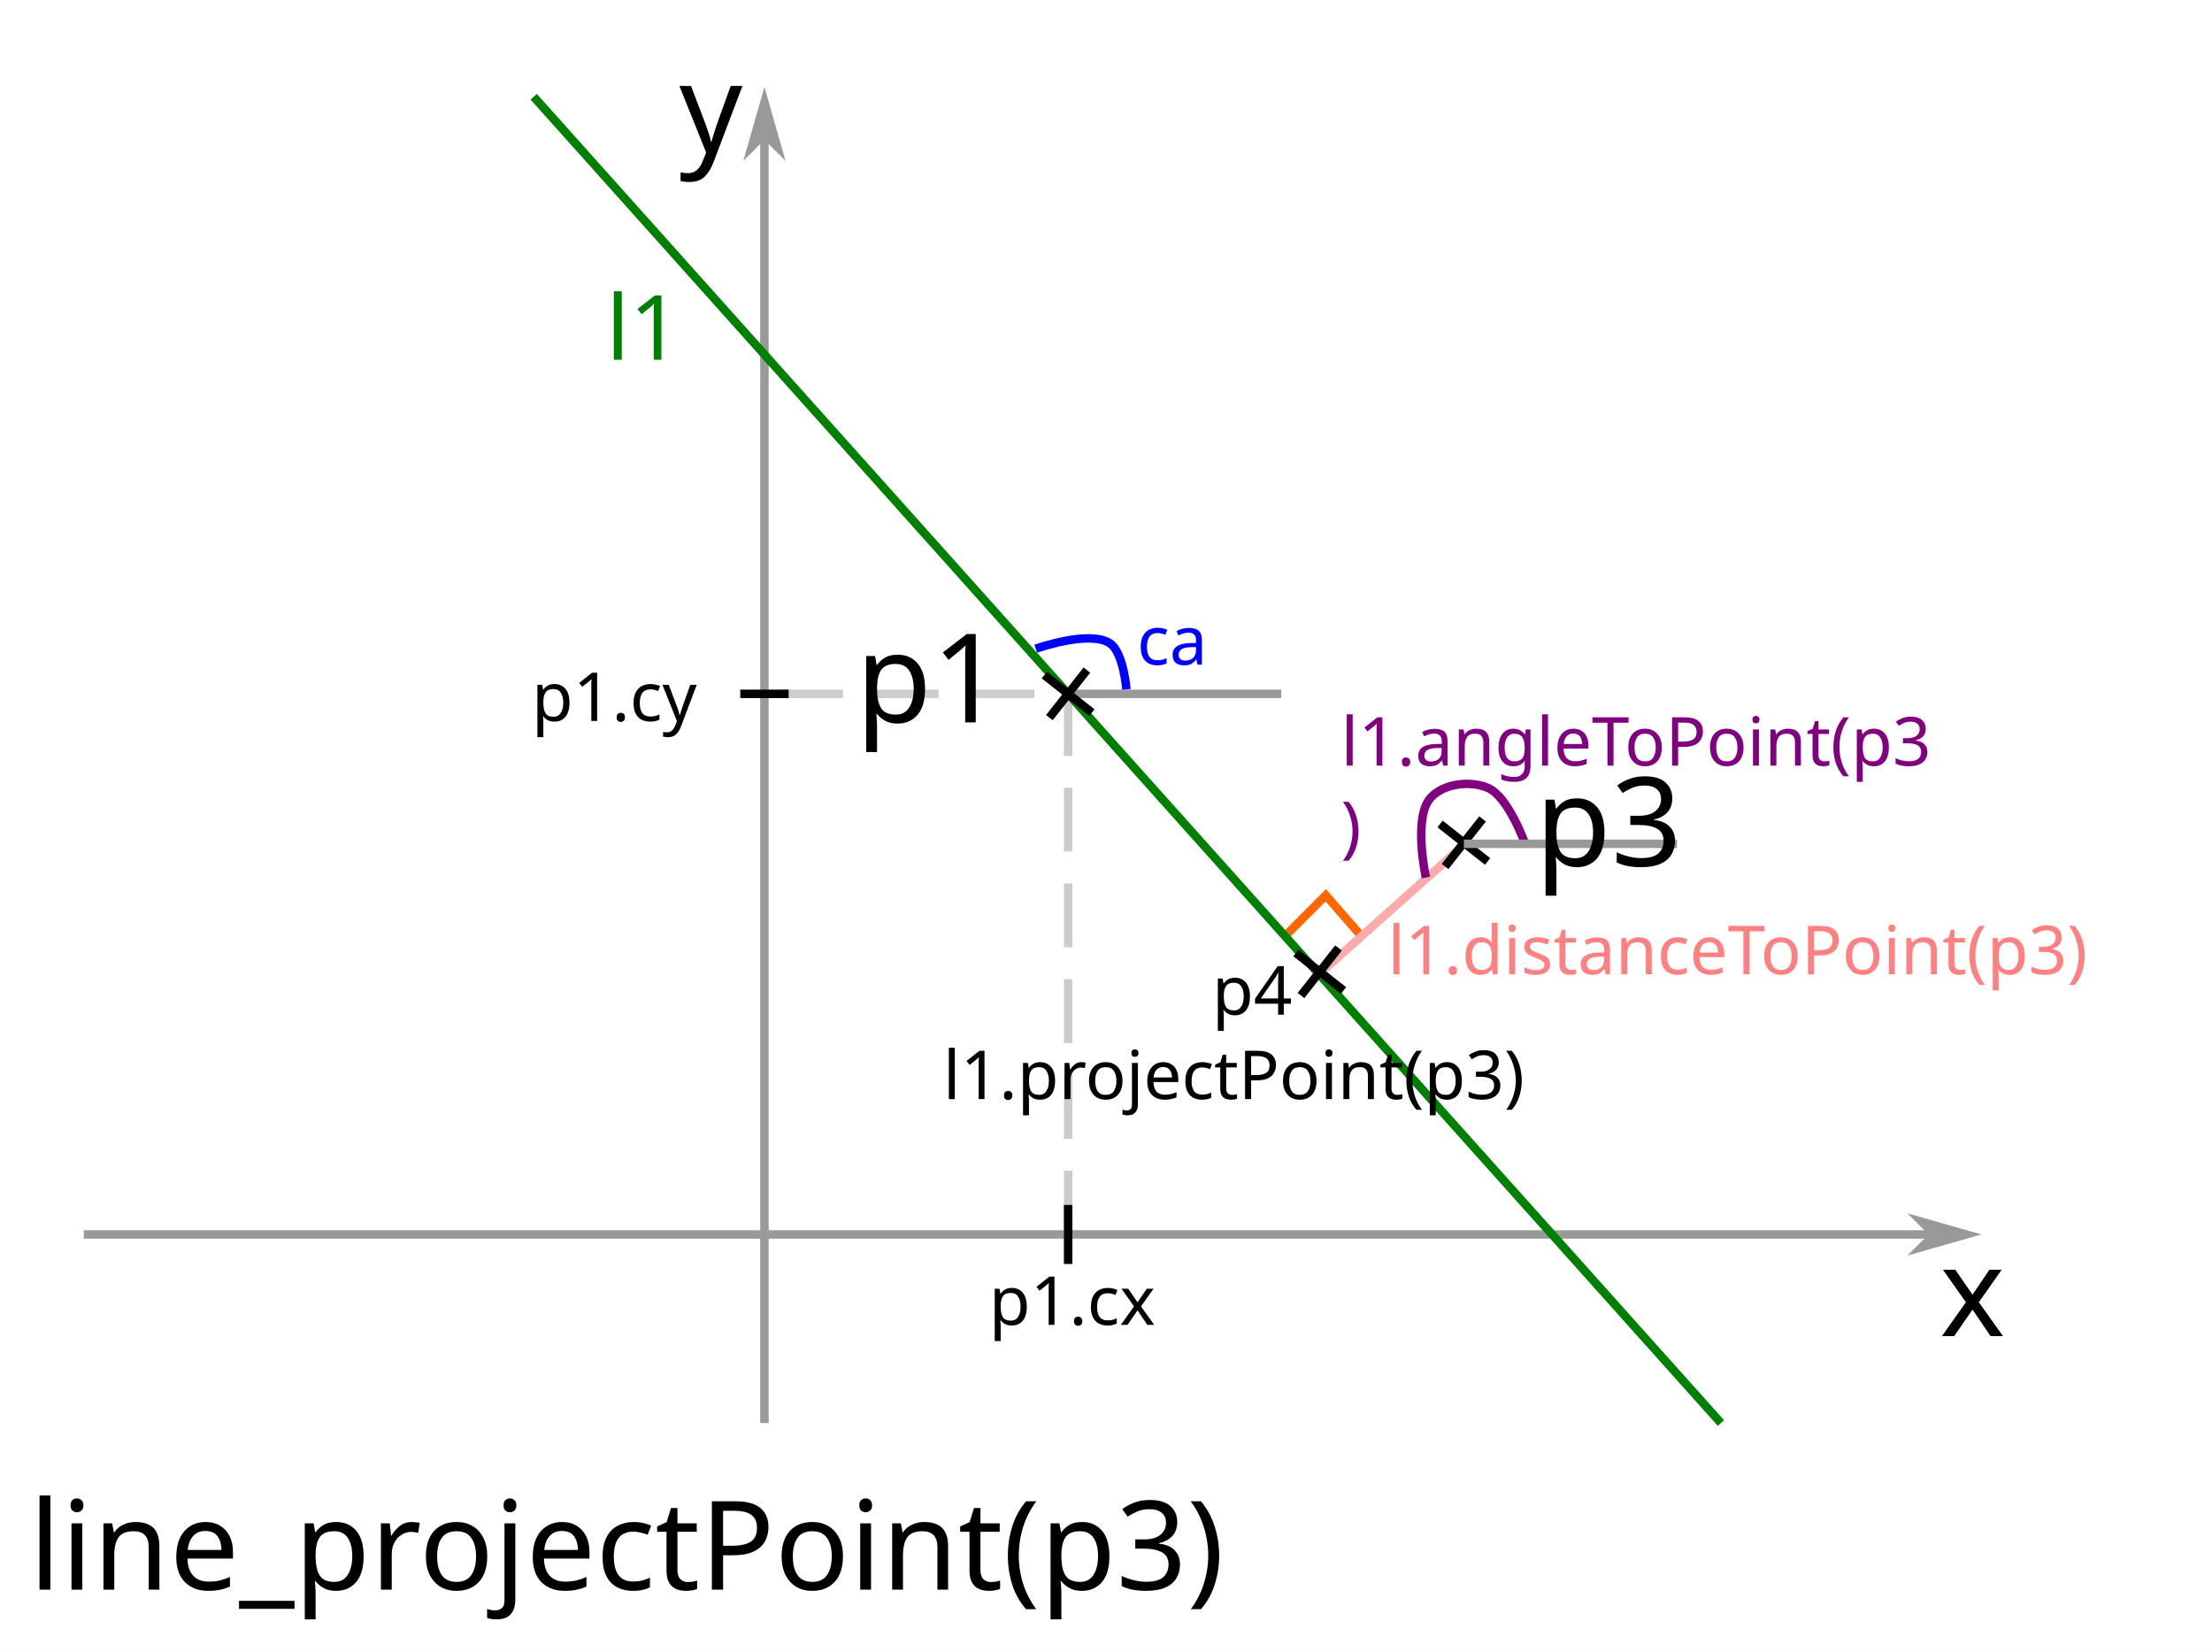
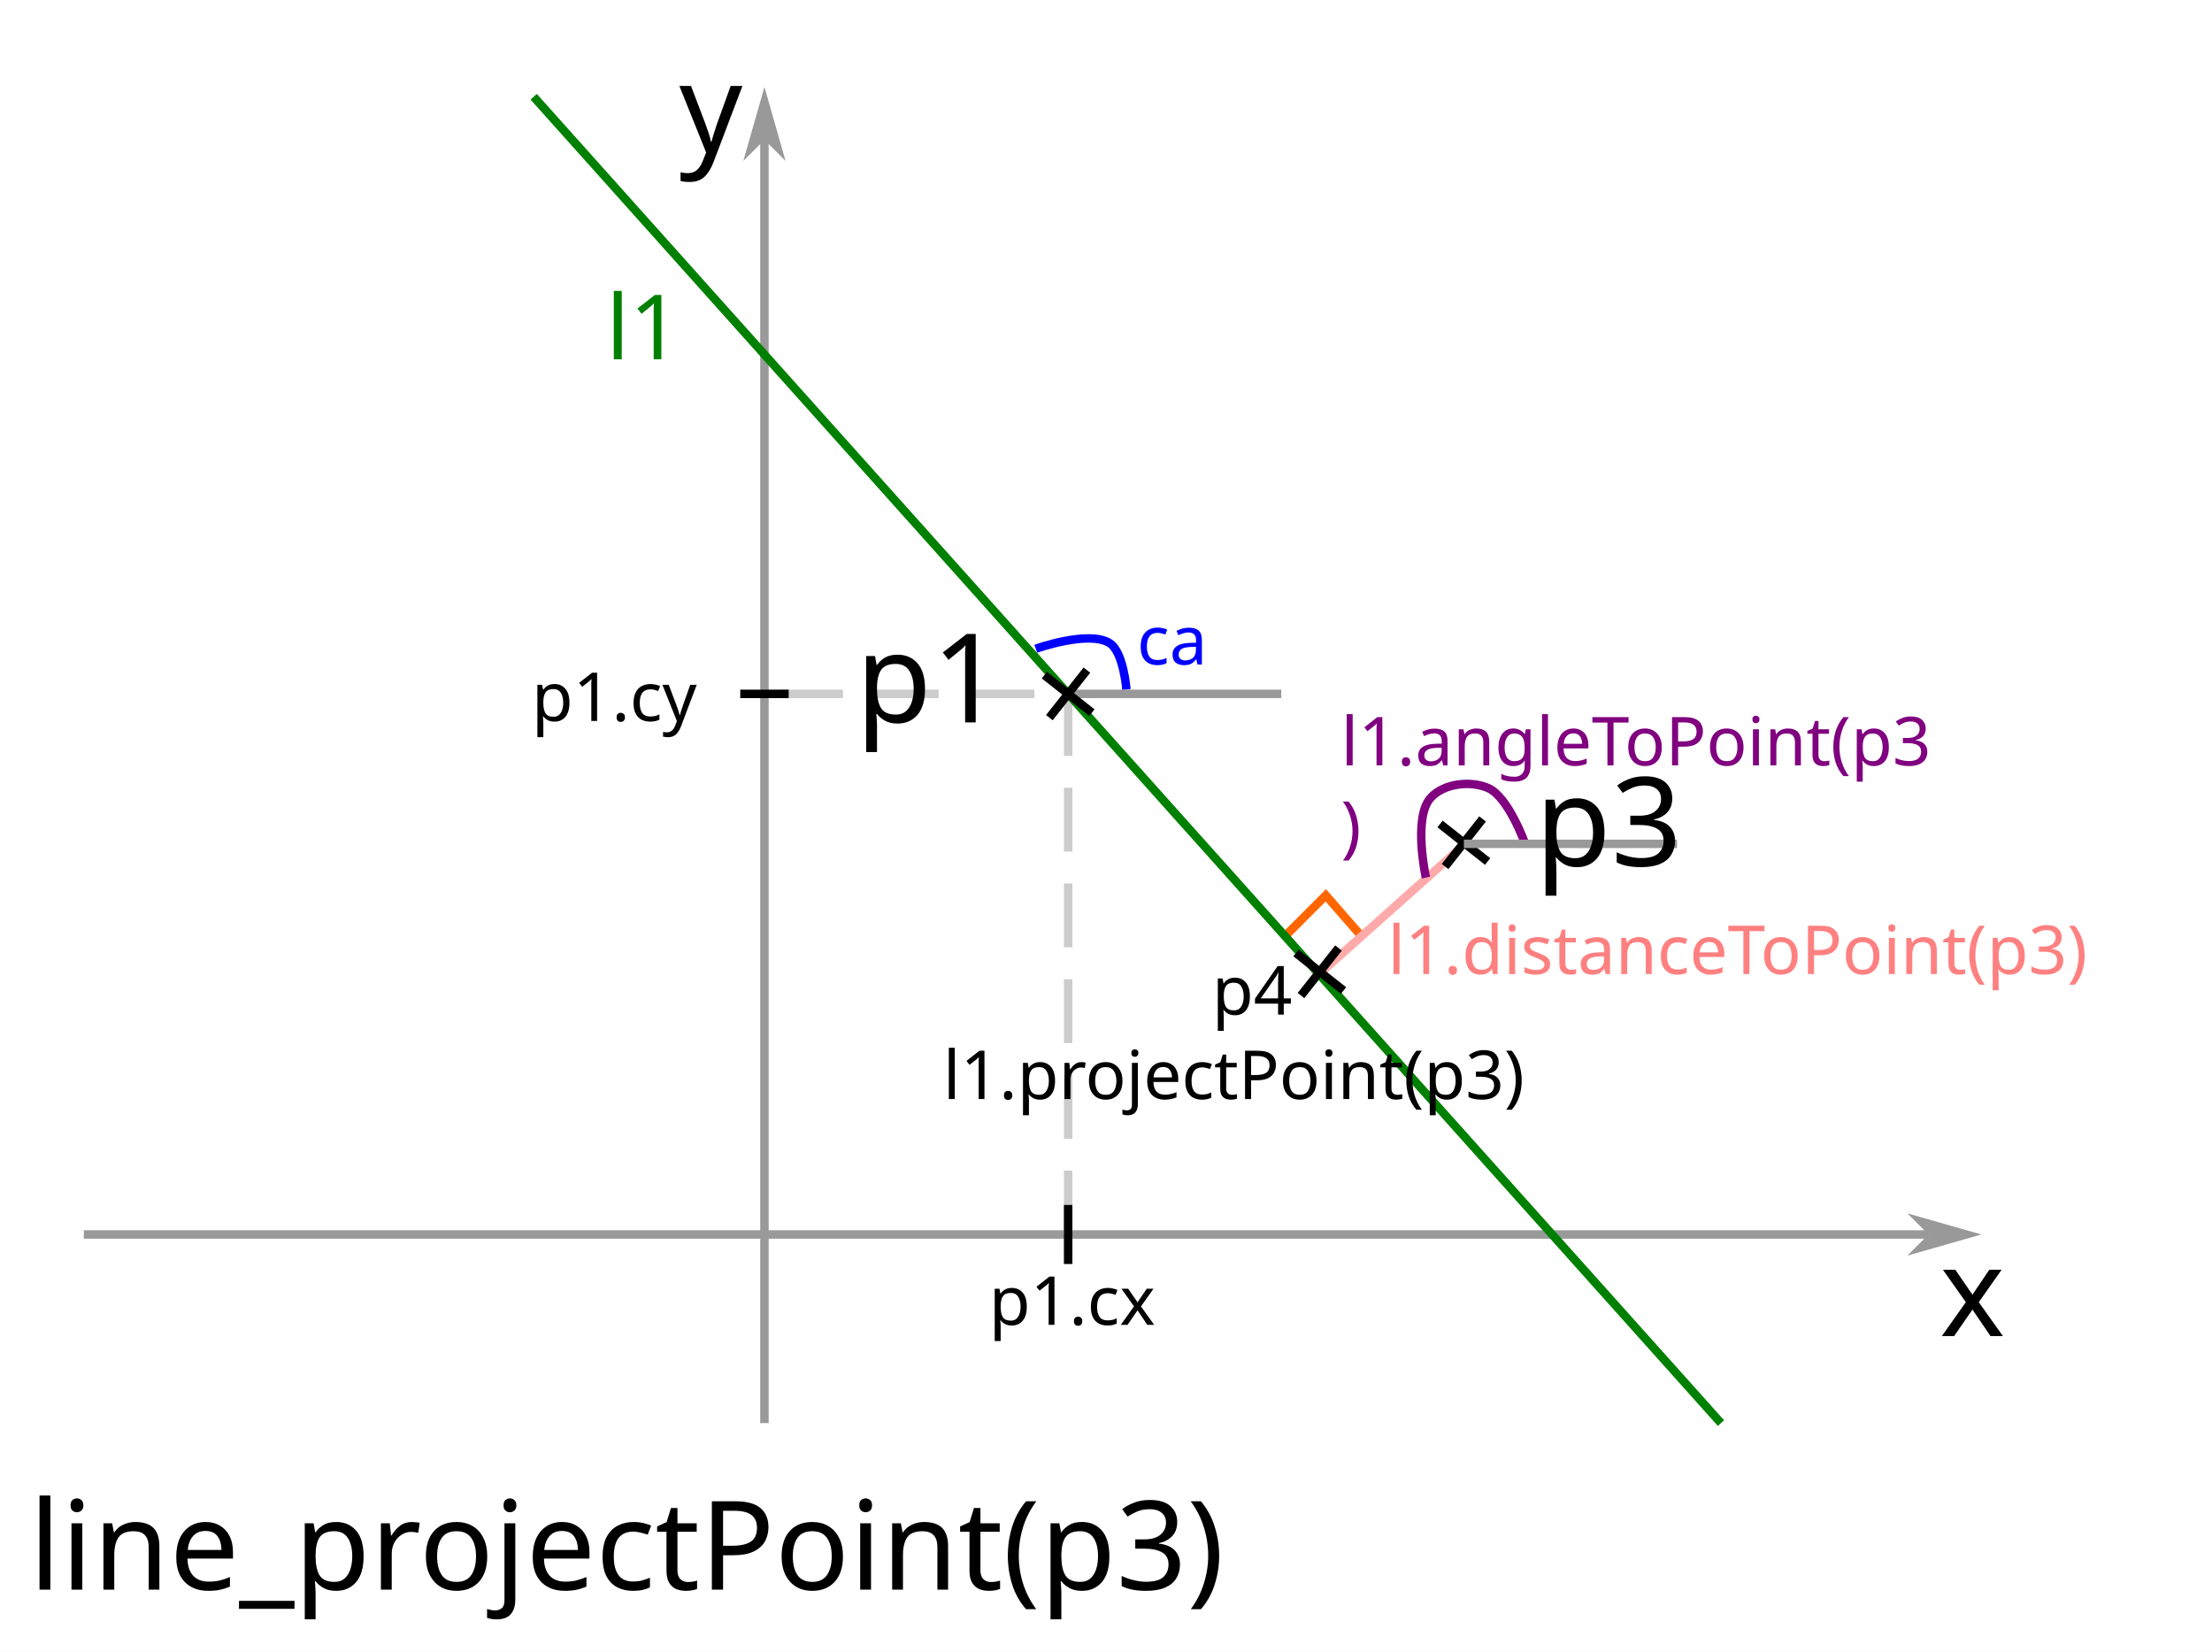
<svg xmlns="http://www.w3.org/2000/svg" width="262.014" height="195.652" viewBox="0 0 69.325 51.766">
  <defs>
    <path id="l" d="M275.246 4415.91h32.129v22.037h-32.129z" />
    <path id="c" d="M254.321 237.99h38.557v34.914h-38.557z" />
    <path id="d" d="M130.985 140.536h42.711v43.171h-42.711z" />
    <path id="e" d="M232.476 161.365h28.095v22.502h-28.095z" />
    <path id="f" d="M200.715 288.19h52.317v19.745h-52.317z" />
    <path id="g" d="M200.715 288.19h52.317v19.745h-52.317z" />
    <path id="h" d="M63.429 333.065h158.363v29.331H63.429z" />
    <path id="i" d="M309.291 1871.785h43.699v17.924h-43.699z" />
    <path id="j" d="M323.205 1880.807h96.883v24.849h-96.883z" />
    <path id="k" d="M323.205 1880.807h75.478v20.091h-75.478z" />
    <path id="m" d="M232.476 161.365h28.095v22.502h-28.095z" />
    <path id="n" d="M232.476 161.365h78.63v35.439h-78.63z" />
    <marker id="a" markerHeight="5" markerWidth="8.75" orient="auto-start-reverse" preserveAspectRatio="xMidYMid" refX="0" refY="0" style="overflow:visible" viewBox="0 0 8.75 5">
-       <path d="m0 0 5-5-17.5 5L5 5Z" style="fill:context-stroke;fill-rule:evenodd;stroke:none" transform="scale(-0.5)" />
+       <path d="m0 0 5-5-17.5 5L5 5Z" style="fill:context-stroke;fill-rule:evenodd;stroke:none" transform="scale(-.5)" />
    </marker>
    <marker id="b" markerHeight="5" markerWidth="8.75" orient="auto-start-reverse" preserveAspectRatio="xMidYMid" refX="0" refY="0" style="overflow:visible" viewBox="0 0 8.75 5">
-       <path d="m0 0 5-5-17.5 5L5 5Z" style="fill:context-stroke;fill-rule:evenodd;stroke:none" transform="scale(-0.5)" />
+       <path d="m0 0 5-5-17.5 5L5 5Z" style="fill:context-stroke;fill-rule:evenodd;stroke:none" transform="scale(-.5)" />
    </marker>
  </defs>
-   <path d="M39.563 1159.103h69.06v51.502h-69.06z" style="fill:#fff;stroke:#fff;stroke-width:.265;stroke-dasharray:none;stroke-dashoffset:0" transform="translate(-39.43039,-1158.971)" />
-   <path d="m82.151 1188.369-1.17-1.34-1.239 1.24" style="fill:none;stroke:#f60;stroke-width:.265px;stroke-linecap:butt;stroke-linejoin:miter;stroke-opacity:1" transform="translate(-39.43039,-1158.971)" />
-   <path d="M72.906 1180.715h6.68" style="fill:none;stroke:#999;stroke-width:.265px;stroke-linecap:butt;stroke-linejoin:miter;stroke-opacity:1" transform="translate(-39.43039,-1158.971)" />
-   <path d="M63.388 1203.568v-40.216" style="fill:none;stroke:#999;stroke-width:.265px;stroke-linecap:butt;stroke-linejoin:miter;stroke-opacity:1;marker-end:url(#a)" transform="translate(-39.43039,-1158.971)" />
-   <path d="M42.057 1197.657H99.87" style="fill:none;stroke:#999;stroke-width:.265px;stroke-linecap:butt;stroke-linejoin:miter;stroke-opacity:1;marker-end:url(#b)" transform="translate(-39.43039,-1158.971)" />
-   <text xml:space="preserve" style="font-size:14.667px;line-height:1.25;font-family:sans-serif;white-space:pre;shape-inside:url(#c);display:inline" transform="translate(-39.43039,-1158.971) matrix(0.2645833,0,0,0.2645833,32.93123,1134.441)">
+   <path d="M39.563 1159.103h69.06v51.502h-69.06z" style="fill:#fff;stroke:#fff;stroke-width:.265;stroke-dasharray:none;stroke-dashoffset:0" transform="translate(-39.43 -1158.97)" />
+   <path d="m82.151 1188.369-1.17-1.34-1.239 1.24" style="fill:none;stroke:#f60;stroke-width:.265px;stroke-linecap:butt;stroke-linejoin:miter;stroke-opacity:1" transform="translate(-39.43 -1158.97)" />
+   <path d="M72.906 1180.715h6.68" style="fill:none;stroke:#999;stroke-width:.265px;stroke-linecap:butt;stroke-linejoin:miter;stroke-opacity:1" transform="translate(-39.43 -1158.97)" />
+   <path d="M63.388 1203.568v-40.216" style="fill:none;stroke:#999;stroke-width:.265px;stroke-linecap:butt;stroke-linejoin:miter;stroke-opacity:1;marker-end:url(#a)" transform="translate(-39.43 -1158.97)" />
+   <path d="M42.057 1197.657H99.87" style="fill:none;stroke:#999;stroke-width:.265px;stroke-linecap:butt;stroke-linejoin:miter;stroke-opacity:1;marker-end:url(#b)" transform="translate(-39.43 -1158.97)" />
+   <text xml:space="preserve" style="font-size:14.667px;line-height:1.25;font-family:sans-serif;white-space:pre;shape-inside:url(#c);display:inline" transform="matrix(.26458 0 0 .26458 -6.5 -24.53)">
    <tspan x="254.32" y="250.967">x</tspan>
  </text>
-   <text xml:space="preserve" style="font-size:14.667px;line-height:1.25;font-family:sans-serif;white-space:pre;shape-inside:url(#d);display:inline" transform="translate(-39.43039,-1158.971) matrix(0.2645833,0,0,0.2645833,26.06262,1123.126)">
+   <text xml:space="preserve" style="font-size:14.667px;line-height:1.25;font-family:sans-serif;white-space:pre;shape-inside:url(#d);display:inline" transform="matrix(.26458 0 0 .26458 -13.368 -35.845)">
    <tspan x="130.984" y="153.514">y</tspan>
  </text>
-   <path d="M72.906 1197.657v-16.942h-9.518" style="fill:none;stroke:#ccc;stroke-width:.265;stroke-linecap:butt;stroke-linejoin:miter;stroke-dasharray:2,1;stroke-dashoffset:0;stroke-opacity:1" transform="translate(-39.43039,-1158.971)" />
-   <text xml:space="preserve" style="font-size:14.667px;line-height:1.25;font-family:sans-serif;white-space:pre;shape-inside:url(#e);display:inline" transform="translate(-39.43039,-1158.971) matrix(0.2645833,0,0,0.2645833,4.737773,1135.481)">
+   <path d="M72.906 1197.657v-16.942h-9.518" style="fill:none;stroke:#ccc;stroke-width:.265;stroke-linecap:butt;stroke-linejoin:miter;stroke-dasharray:2,1;stroke-dashoffset:0;stroke-opacity:1" transform="translate(-39.43 -1158.97)" />
+   <text xml:space="preserve" style="font-size:14.667px;line-height:1.25;font-family:sans-serif;white-space:pre;shape-inside:url(#e);display:inline" transform="matrix(.26458 0 0 .26458 -34.693 -23.49)">
    <tspan x="232.477" y="174.342">p1</tspan>
  </text>
-   <text xml:space="preserve" style="font-size:8px;line-height:1.25;font-family:sans-serif;white-space:pre;shape-inside:url(#f);display:inline" transform="translate(-39.43039,-1158.971) matrix(0.2645833,0,0,0.2645833,17.31826,1122.368)">
+   <text xml:space="preserve" style="font-size:8px;line-height:1.25;font-family:sans-serif;white-space:pre;shape-inside:url(#f);display:inline" transform="matrix(.26458 0 0 .26458 -22.112 -36.602)">
    <tspan x="200.715" y="295.268">p1.cx</tspan>
  </text>
-   <text xml:space="preserve" style="font-size:8px;line-height:1.25;font-family:sans-serif;white-space:pre;shape-inside:url(#g);display:inline" transform="translate(-39.43039,-1158.971) matrix(0.2645833,0,0,0.2645833,2.985443,1103.443)">
+   <text xml:space="preserve" style="font-size:8px;line-height:1.25;font-family:sans-serif;white-space:pre;shape-inside:url(#g);display:inline" transform="matrix(.26458 0 0 .26458 -36.445 -55.527)">
    <tspan x="200.715" y="295.268">p1.cy</tspan>
  </text>
-   <path d="M62.63 1180.715h1.517M72.906 1198.582v-1.85" style="fill:none;stroke:#000;stroke-width:.265px;stroke-linecap:butt;stroke-linejoin:miter;stroke-opacity:1" transform="translate(-39.43039,-1158.971)" />
-   <text xml:space="preserve" style="font-size:14.667px;line-height:1.25;font-family:sans-serif;white-space:pre;shape-inside:url(#h);display:inline" transform="translate(-39.43039,-1158.971) matrix(0.2645833,0,0,0.2645833,23.55646,1117.232)">
+   <path d="M62.63 1180.715h1.517M72.906 1198.582v-1.85" style="fill:none;stroke:#000;stroke-width:.265px;stroke-linecap:butt;stroke-linejoin:miter;stroke-opacity:1" transform="translate(-39.43 -1158.97)" />
+   <text xml:space="preserve" style="font-size:14.667px;line-height:1.25;font-family:sans-serif;white-space:pre;shape-inside:url(#h);display:inline" transform="matrix(.26458 0 0 .26458 -15.874 -41.738)">
    <tspan x="63.43" y="346.041">line_projectPoint(p3)</tspan>
  </text>
-   <path d="m72.906 1180.715 20.46 22.853M56.156 1162.002l16.75 18.713" style="fill:none;stroke:green;stroke-width:.265px;stroke-linecap:butt;stroke-linejoin:miter;stroke-opacity:1" transform="translate(-39.43039,-1158.971)" />
-   <path d="m80.737 1189.527 4.403-3.927" style="fill:none;stroke:#faa;stroke-width:.265px;stroke-linecap:butt;stroke-linejoin:miter;stroke-opacity:1" transform="translate(-39.43039,-1158.971)" />
-   <path d="M71.892 1179.301s1.67-.595 2.32-.173c.43.279.521 1.446.521 1.446" style="fill:none;stroke:#00f;stroke-width:.265px;stroke-linecap:butt;stroke-linejoin:miter;stroke-opacity:1" transform="translate(-39.43039,-1158.971)" />
-   <text xml:space="preserve" style="font-size:8px;line-height:1.25;font-family:sans-serif;white-space:pre;shape-inside:url(#i);display:inline;fill:#00f" transform="translate(-39.43039,-1158.971) matrix(0.2645833,0,0,0.2645833,-6.767178,682.6861)">
+   <path d="m72.906 1180.715 20.46 22.853M56.156 1162.002l16.75 18.713" style="fill:none;stroke:green;stroke-width:.265px;stroke-linecap:butt;stroke-linejoin:miter;stroke-opacity:1" transform="translate(-39.43 -1158.97)" />
+   <path d="m80.737 1189.527 4.403-3.927" style="fill:none;stroke:#faa;stroke-width:.265px;stroke-linecap:butt;stroke-linejoin:miter;stroke-opacity:1" transform="translate(-39.43 -1158.97)" />
+   <path d="M71.892 1179.301s1.67-.595 2.32-.173c.43.279.521 1.446.521 1.446" style="fill:none;stroke:#00f;stroke-width:.265px;stroke-linecap:butt;stroke-linejoin:miter;stroke-opacity:1" transform="translate(-39.43 -1158.97)" />
+   <text xml:space="preserve" style="font-size:8px;line-height:1.25;font-family:sans-serif;white-space:pre;shape-inside:url(#i);display:inline;fill:#00f" transform="matrix(.26458 0 0 .26458 -46.198 -476.285)">
    <tspan x="309.291" y="1878.863">ca</tspan>
  </text>
-   <text xml:space="preserve" style="font-size:8px;line-height:1.25;font-family:sans-serif;white-space:pre;shape-inside:url(#j);display:inline;fill:#ff8080" transform="translate(-39.43039,-1158.971) matrix(0.2645833,0,0,0.2645833,-2.592106,689.9987)">
+   <text xml:space="preserve" style="font-size:8px;line-height:1.25;font-family:sans-serif;white-space:pre;shape-inside:url(#j);display:inline;fill:#ff8080" transform="matrix(.26458 0 0 .26458 -42.022 -468.972)">
    <tspan x="323.205" y="1887.885">l1.distanceToPoint(p3)</tspan>
  </text>
-   <path d="M84.118 1186.472s-.41-1.873.145-2.495c.405-.454 1.24-.554 1.8-.314.642.275 1.163 1.744 1.163 1.744" style="fill:none;stroke:purple;stroke-width:.265px;stroke-linecap:butt;stroke-linejoin:miter;stroke-opacity:1" transform="translate(-39.43039,-1158.971)" />
-   <path d="m72.318 1181.46 1.176-1.49M72.161 1180.127l1.49 1.176" style="fill:none;stroke:#000;stroke-width:.265px;stroke-linecap:butt;stroke-linejoin:miter;stroke-opacity:1" transform="translate(-39.43039,-1158.971)" />
-   <text xml:space="preserve" style="font-size:8px;line-height:1.25;font-family:sans-serif;white-space:pre;shape-inside:url(#k);display:inline;fill:purple" transform="translate(-39.43039,-1158.971) matrix(0.2645833,0,0,0.2645833,-4.058042,683.462)">
+   <path d="M84.118 1186.472s-.41-1.873.145-2.495c.405-.454 1.24-.554 1.8-.314.642.275 1.163 1.744 1.163 1.744" style="fill:none;stroke:purple;stroke-width:.265px;stroke-linecap:butt;stroke-linejoin:miter;stroke-opacity:1" transform="translate(-39.43 -1158.97)" />
+   <path d="m72.318 1181.46 1.176-1.49M72.161 1180.127l1.49 1.176" style="fill:none;stroke:#000;stroke-width:.265px;stroke-linecap:butt;stroke-linejoin:miter;stroke-opacity:1" transform="translate(-39.43 -1158.97)" />
+   <text xml:space="preserve" style="font-size:8px;line-height:1.25;font-family:sans-serif;white-space:pre;shape-inside:url(#k);display:inline;fill:purple" transform="matrix(.26458 0 0 .26458 -43.488 -475.509)">
    <tspan x="323.205" y="1887.885">l1.angleToPoint(p3</tspan>
    <tspan x="323.205" y="1897.885">)</tspan>
  </text>
-   <path d="m84.72 1186.125 1.175-1.49M84.562 1184.792l1.49 1.176" style="fill:none;stroke:#000;stroke-width:.265px;stroke-linecap:butt;stroke-linejoin:miter;stroke-opacity:1" transform="translate(-39.43039,-1158.971)" />
-   <path d="M85.309 1185.415h6.68" style="fill:none;stroke:#999;stroke-width:.265px;stroke-linecap:butt;stroke-linejoin:miter;stroke-opacity:1" transform="translate(-39.43039,-1158.971)" />
-   <text xml:space="preserve" style="font-size:10.667px;line-height:1.25;font-family:sans-serif;white-space:pre;shape-inside:url(#l);display:inline;fill:green" transform="translate(-39.43039,-1158.971) matrix(0.2645833,0,0,0.2645833,-14.39657,-0.6277011)">
+   <path d="m84.72 1186.125 1.175-1.49M84.562 1184.792l1.49 1.176" style="fill:none;stroke:#000;stroke-width:.265px;stroke-linecap:butt;stroke-linejoin:miter;stroke-opacity:1" transform="translate(-39.43 -1158.97)" />
+   <path d="M85.309 1185.415h6.68" style="fill:none;stroke:#999;stroke-width:.265px;stroke-linecap:butt;stroke-linejoin:miter;stroke-opacity:1" transform="translate(-39.43 -1158.97)" />
+   <text xml:space="preserve" style="font-size:10.667px;line-height:1.25;font-family:sans-serif;white-space:pre;shape-inside:url(#l);display:inline;fill:green" transform="matrix(.26458 0 0 .26458 -53.827 -1159.598)">
    <tspan x="275.246" y="4425.348">l1</tspan>
  </text>
-   <text xml:space="preserve" style="font-size:14.667px;line-height:1.25;font-family:sans-serif;white-space:pre;shape-inside:url(#m);display:inline" transform="translate(-39.43039,-1158.971) matrix(0.2645833,0,0,0.2645833,26.03003,1139.982)">
+   <text xml:space="preserve" style="font-size:14.667px;line-height:1.25;font-family:sans-serif;white-space:pre;shape-inside:url(#m);display:inline" transform="matrix(.26458 0 0 .26458 -13.4 -18.989)">
    <tspan x="232.477" y="174.342">p3</tspan>
  </text>
-   <path d="m80.204 1190.169 1.175-1.49M80.047 1188.836l1.49 1.176" style="fill:none;stroke:#000;stroke-width:.265px;stroke-linecap:butt;stroke-linejoin:miter;stroke-opacity:1" transform="translate(-39.43039,-1158.971)" />
-   <text xml:space="preserve" x="36.24" style="font-size:8px;line-height:1.25;font-family:sans-serif;text-align:center;white-space:pre;shape-inside:url(#n);display:inline" transform="translate(-39.43039,-1158.971) matrix(0.2645833,0,0,0.2645833,6.8506,1146.202)">
+   <path d="m80.204 1190.169 1.175-1.49M80.047 1188.836l1.49 1.176" style="fill:none;stroke:#000;stroke-width:.265px;stroke-linecap:butt;stroke-linejoin:miter;stroke-opacity:1" transform="translate(-39.43 -1158.97)" />
+   <text xml:space="preserve" x="36.24" style="font-size:8px;line-height:1.25;font-family:sans-serif;text-align:center;white-space:pre;shape-inside:url(#n);display:inline" transform="matrix(.26458 0 0 .26458 -32.58 -12.77)">
    <tspan x="266.707" y="168.443">p4
</tspan>
    <tspan x="234.844" y="178.443">l1.projectPoint(p3)</tspan>
  </text>
</svg>
